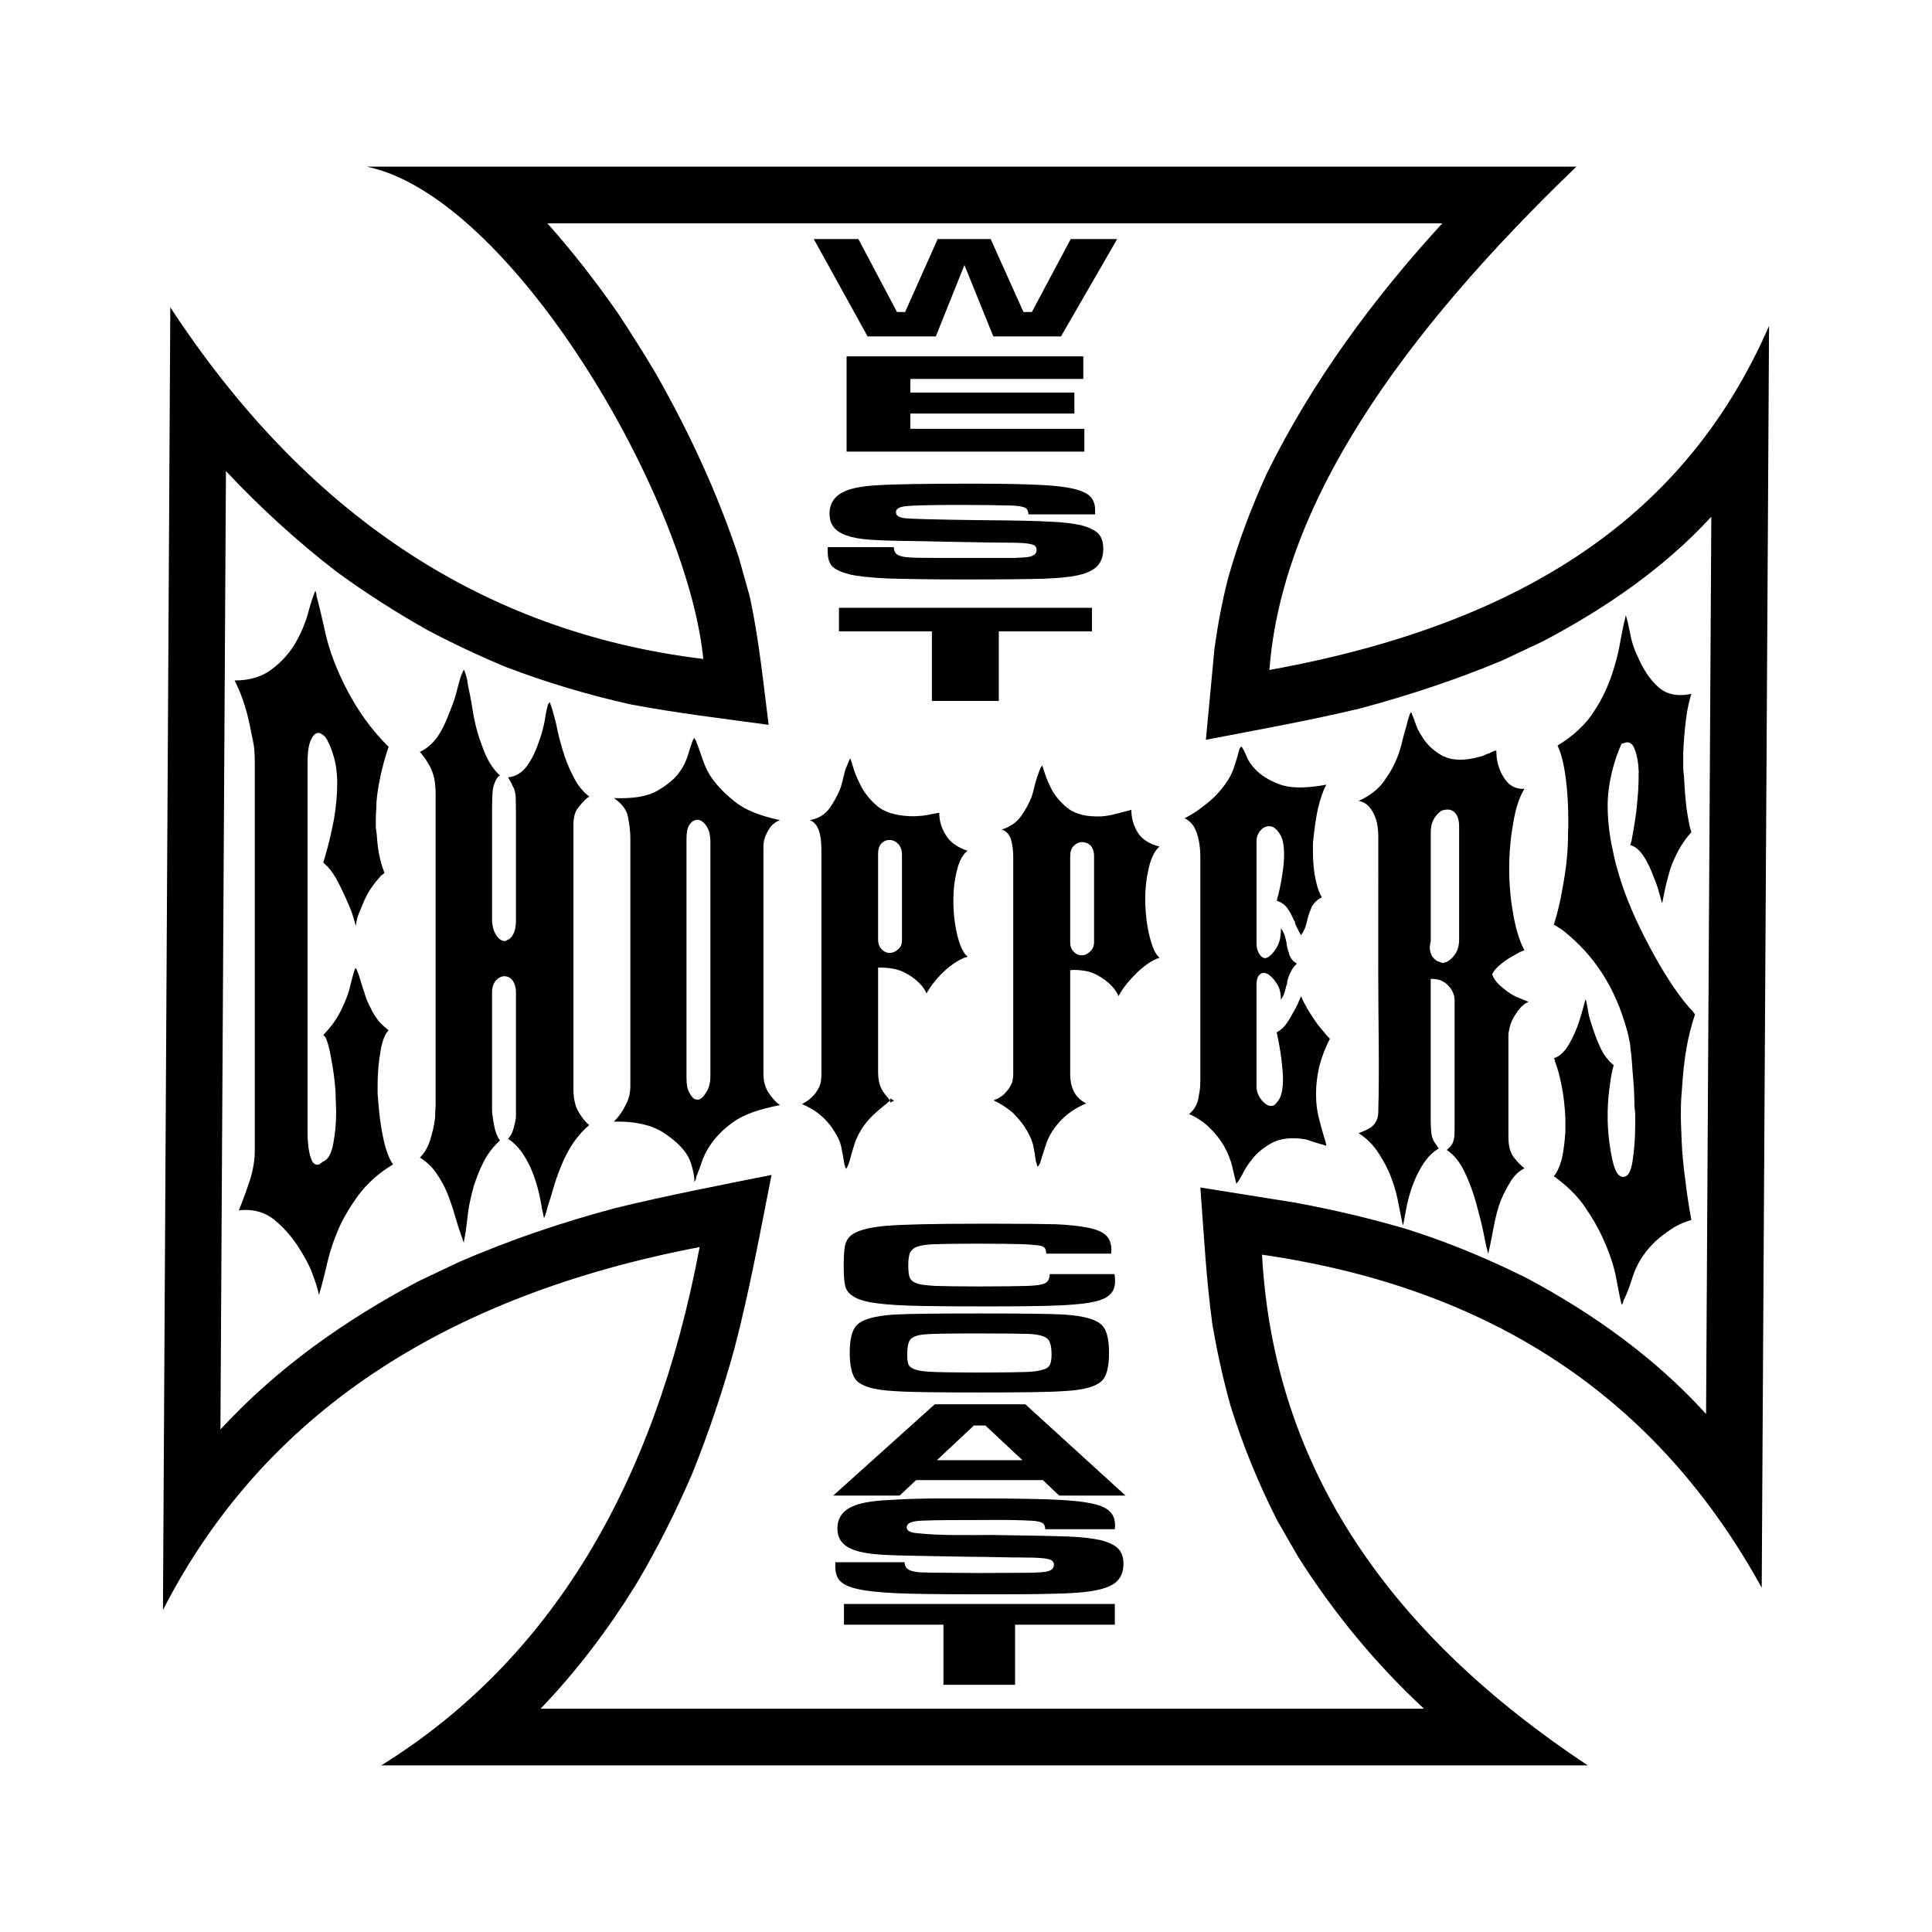
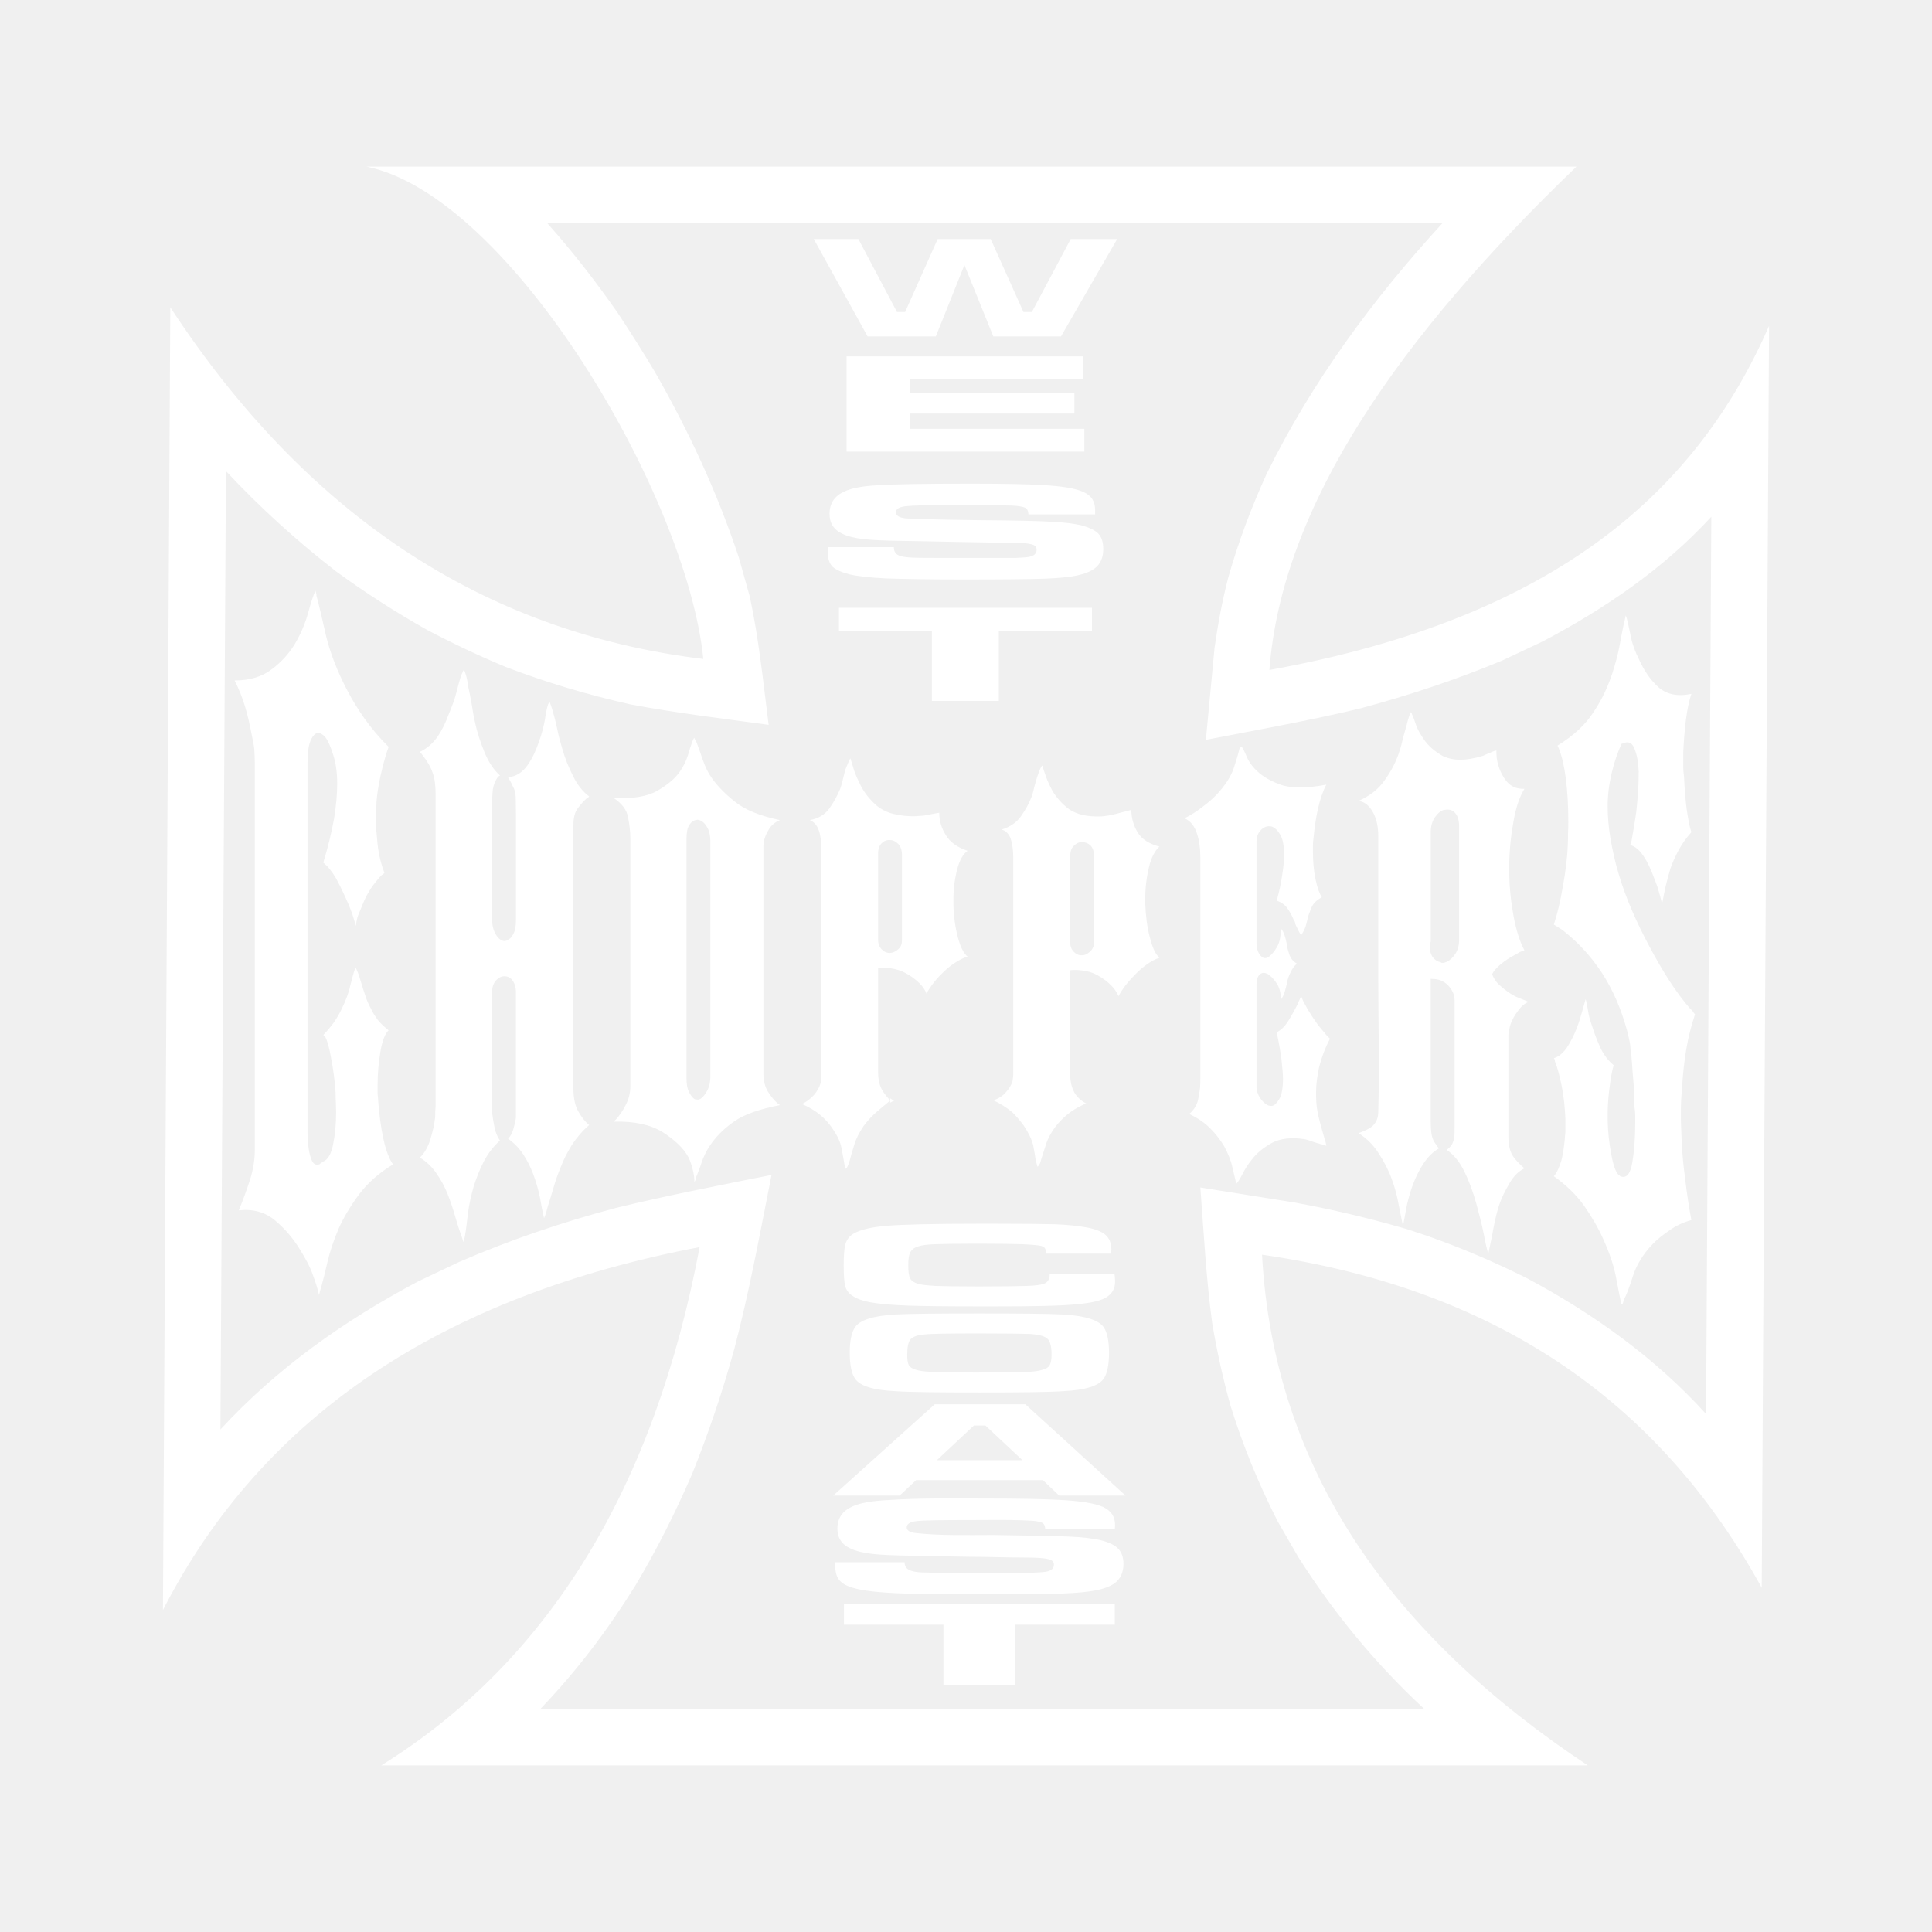
<svg xmlns="http://www.w3.org/2000/svg" width="2500" height="2500" viewBox="0 0 192.756 192.756">
-   <g fill-rule="evenodd" clip-rule="evenodd">
-     <path fill="#fff" d="M0 0h192.756v192.756H0V0z" />
+   <g fill="#fff" clip-rule="evenodd">
+     <path fill="none" d="M0 0h192.756v192.756H0V0z" />
    <path d="M81.192 23.851h4.451l3.849 7.278h.812l3.247-7.278h5.29l3.271 7.278h.838l3.875-7.278h4.635l-5.604 9.713h-6.754l-2.88-7.122-2.854 7.122H86.56l-5.368-9.713zm3.272 11.704h23.618v2.251H90.827v1.361h16.364v2.095H90.827v1.519h17.36v2.278H84.464v-9.504zm-.759 25.083h25.24v2.356H99.65v6.938h-6.676v-6.938h-9.269v-2.356l-1.125-6.049h6.598c0 .472.209.76.681.891.34.104.759.131 1.283.157.523.026 2.173.026 4.922.026h5.237c.576-.026 1.047-.052 1.361-.104.523-.105.76-.34.76-.707 0-.288-.158-.471-.523-.55-.367-.104-1.074-.157-2.174-.157-.863 0-2.645-.026-5.368-.079-2.802-.052-4.634-.104-5.472-.104-1.649-.026-2.933-.079-3.797-.183-.864-.105-1.571-.288-2.042-.524-.864-.393-1.283-1.073-1.283-1.99 0-1.047.498-1.78 1.466-2.225.733-.34 1.833-.55 3.352-.628 1.545-.104 4.634-.157 9.321-.157 3.299 0 5.629.053 6.965.131 2.068.104 3.482.341 4.24.707.787.34 1.152.942 1.152 1.78v.445h-6.65c-.025-.262-.078-.445-.156-.523-.08-.105-.236-.184-.473-.236-.314-.079-.838-.131-1.57-.131-.76-.026-2.33-.052-4.739-.052-2.932 0-4.687.052-5.341.13-.628.079-.942.262-.942.603s.314.524.942.602c.55.053 2.959.131 7.28.184 3.639.026 6.047.078 7.279.157 1.23.052 2.197.184 2.932.34.812.21 1.414.498 1.754.838.34.367.498.864.498 1.545 0 .864-.289 1.519-.865 1.938-.418.314-1.02.55-1.779.707-.76.157-1.834.262-3.221.314-1.492.052-4.242.078-8.274.078-3.404 0-5.892-.052-7.515-.104-1.597-.079-2.802-.209-3.613-.393-.838-.21-1.414-.472-1.754-.786-.314-.34-.471-.812-.471-1.493v-.445l1.124 6.047zM41.891 115.492c.445-.42.785-1.021 1.021-1.729.209-.707.419-1.467.498-2.252.026-.236 0-.498.026-.76s.026-.496.026-.732V94.623 79.28c0-.864-.078-1.571-.288-2.147-.183-.576-.55-1.204-1.047-1.833-.026-.052-.078-.104-.104-.131-.052-.052-.079-.078-.131-.157.681-.314 1.257-.812 1.754-1.492.445-.655.812-1.415 1.1-2.2.314-.759.603-1.493.786-2.226.184-.733.34-1.31.498-1.754.053-.131.105-.209.131-.288.026-.105.079-.157.131-.236.079.157.157.393.236.681.079.262.131.602.183.995.105.497.236 1.073.34 1.702.105.603.183 1.23.34 1.859.21 1.021.55 2.016.943 2.985s.89 1.729 1.545 2.331c-.026.026-.053.052-.079.052-.026.026-.053.026-.105.079-.288.367-.445.786-.523 1.257-.052.471-.079 1.1-.079 1.885v10.997c0 .681.131 1.204.393 1.623s.55.602.838.628c.026 0 .079 0 .131-.026.079 0 .131-.052.157-.079.236-.078.445-.262.603-.602.183-.34.262-.785.262-1.335V81.165c0-.812-.026-1.361-.026-1.675a3.212 3.212 0 0 0-.157-.786c-.078-.184-.183-.314-.235-.498a40.304 40.304 0 0 1-.367-.655c.812-.078 1.44-.497 1.938-1.204s.864-1.519 1.152-2.383c.262-.707.445-1.414.576-2.121.104-.707.209-1.23.341-1.623.052-.026.078-.053.104-.079 0-.052.026-.079.026-.131.052.105.078.236.156.419.053.157.105.314.158.498.131.497.314 1.1.445 1.78.131.654.314 1.335.524 2.042.262.917.628 1.833 1.073 2.697.419.864.943 1.518 1.597 2.016-.026.052-.052.079-.078.079-.026.026-.053.026-.105.052a6.345 6.345 0 0 0-.969 1.073c-.288.367-.419.943-.419 1.65v26.288c0 .943.157 1.729.498 2.305.314.549.681 1.021 1.073 1.334a9.593 9.593 0 0 0-1.728 1.99c-.472.76-.838 1.492-1.126 2.252a18.807 18.807 0 0 0-.707 2.016c-.184.656-.393 1.311-.576 1.887-.053.209-.105.418-.157.602s-.131.367-.209.549a29.698 29.698 0 0 1-.393-1.988 15.255 15.255 0 0 0-.708-2.463 10.05 10.05 0 0 0-.969-1.91 5.805 5.805 0 0 0-1.519-1.572c.236-.234.393-.523.498-.863.104-.314.157-.629.235-.916a2.32 2.32 0 0 0 .053-.42v-.418-11.967c0-.523-.131-.916-.341-1.203a.97.97 0 0 0-.812-.42c-.288 0-.576.131-.838.42-.262.287-.393.68-.393 1.23v11.625c0 .367.053.707.105 1.047.078.393.13.787.235 1.127.105.34.262.68.446.941a7.412 7.412 0 0 0-1.624 2.121c-.419.812-.733 1.65-.995 2.461-.262.943-.471 1.859-.576 2.725-.104.863-.183 1.596-.288 2.172l-.079.393c-.027.131-.026.236-.026.314a.897.897 0 0 1-.131-.314 3.066 3.066 0 0 0-.131-.365 32.697 32.697 0 0 1-.603-1.887 24.494 24.494 0 0 0-.785-2.33 10.019 10.019 0 0 0-1.1-2.016 5.241 5.241 0 0 0-1.649-1.571zm66.06-5.656c.131.078.262.184.418.262a2.058 2.058 0 0 0-.418.184 7.022 7.022 0 0 0-1.439.891 7.513 7.513 0 0 0-1.205 1.23c-.445.602-.76 1.178-.943 1.754s-.34 1.047-.471 1.467c-.053.156-.078.314-.131.445-.078.131-.156.262-.236.34-.025-.053-.078-.131-.078-.236-.025-.131-.078-.234-.104-.34a24.714 24.714 0 0 0-.264-1.57c-.156-.629-.471-1.258-.941-1.965-.314-.418-.682-.891-1.152-1.336a8.83 8.83 0 0 0-1.859-1.178c.551-.209.943-.471 1.23-.811.289-.314.498-.654.629-.996.053-.156.053-.314.078-.471.027-.156.027-.314.027-.471V96.273 85.538c0-.786-.105-1.414-.264-1.886-.182-.471-.471-.759-.889-.89.838-.262 1.492-.707 1.91-1.309.445-.628.812-1.257 1.074-1.963.131-.367.209-.708.287-1.048.08-.314.184-.628.264-.916.078-.209.156-.445.234-.655s.184-.366.262-.498a.195.195 0 0 1 .053.105c.078.262.184.602.34 1.021.158.445.367.89.629 1.387a6.311 6.311 0 0 0 1.65 1.833c.365.262.811.445 1.309.576.549.131 1.205.184 1.938.157a8.196 8.196 0 0 0 1.389-.235c.549-.131 1.072-.289 1.596-.419 0 .812.209 1.544.629 2.251.418.681 1.152 1.152 2.174 1.414-.445.393-.812 1.074-1.049 2.069a13.286 13.286 0 0 0-.365 3.116v.55c.051 1.204.184 2.331.471 3.377.262 1.021.576 1.676.943 1.964-.053.052-.105.079-.158.079-.053.026-.131.026-.209.079-.732.34-1.439.891-2.096 1.57-.68.682-1.23 1.389-1.623 2.121a2.304 2.304 0 0 0-.262-.496 2.65 2.65 0 0 0-.418-.525c-.367-.393-.838-.758-1.467-1.1a3.995 3.995 0 0 0-1.492-.445c-.209-.025-.42-.051-.629-.051-.184 0-.365 0-.549.025v10.42c0 .604.104 1.127.34 1.625.156.366.445.708.837.995zm0-14.531h.105c.234-.026.471-.158.732-.393.236-.235.367-.523.367-.917v-8.588c0-.471-.131-.812-.367-1.074a1.237 1.237 0 0 0-.838-.314h-.027c-.287 0-.549.131-.785.367-.262.236-.365.602-.365 1.1v8.509c0 .393.104.707.34.943.209.235.471.367.76.367h.078zm10.656 15.867c.262-.211.498-.471.654-.76.184-.287.262-.602.314-.916.053-.34.131-.682.158-1.021.025-.314.025-.602.025-.838V96.561 85.486c0-.838-.105-1.623-.34-2.33-.236-.733-.629-1.231-1.23-1.519.68-.341 1.283-.733 1.807-1.152.523-.393.994-.786 1.361-1.179.889-.942 1.465-1.858 1.727-2.644.262-.812.473-1.466.576-1.964.053-.026.08-.079.105-.131s.025-.104.025-.131c0 .026 0 .052.027.079.025 0 .053.026.104.026.158.262.314.576.473.969.156.393.418.785.785 1.178.549.602 1.334 1.126 2.436 1.545 1.047.419 2.645.445 4.713.052-.342.628-.604 1.439-.838 2.409-.211.943-.342 1.938-.445 2.958-.027.21-.053.445-.053.655v.628c0 .995.078 1.938.262 2.802.184.89.418 1.466.629 1.78-.523.288-.865.628-1.021.995-.156.393-.34.812-.42 1.23-.078.288-.131.576-.234.838a3.979 3.979 0 0 1-.393.733c-.105-.184-.236-.367-.314-.576a4.417 4.417 0 0 1-.289-.603c0-.078 0-.131-.025-.183-.025-.026-.053-.079-.105-.157a5.79 5.79 0 0 0-.602-1.125c-.236-.367-.602-.629-1.1-.812.262-.942.445-1.807.551-2.592.131-.785.182-1.466.182-1.99 0-.917-.131-1.597-.393-2.016-.262-.445-.549-.707-.891-.812h-.129a.367.367 0 0 0-.236 0c-.262.026-.523.183-.76.471-.209.262-.34.602-.34 1.021v10.212c0 .418.104.759.287 1.047.184.262.367.393.576.393a.484.484 0 0 0 .287-.104c.133-.052.211-.131.314-.236.236-.235.473-.55.682-.969.209-.471.289-.995.289-1.649.182.209.287.445.365.681.078.261.158.523.209.812 0 .026-.025.052 0 .104.053.367.184.733.289 1.074.131.34.367.628.732.838a2.421 2.421 0 0 0-.627.863 3.652 3.652 0 0 0-.342.943c-.025.025 0 .078 0 .131s-.025.104-.053.131c-.051.262-.131.498-.209.785a2.176 2.176 0 0 1-.365.734c0-.576-.105-1.074-.342-1.494-.262-.418-.523-.732-.811-.941a.55.55 0 0 0-.262-.158.615.615 0 0 0-.289-.078c-.209 0-.367.105-.498.262-.156.209-.234.523-.234.969v10.133c0 .393.131.76.34 1.1.236.342.498.604.76.734.051.025.104.053.131.053a.3.3 0 0 1 .131.025h.183c.234-.025.471-.262.732-.682.236-.418.367-1.1.367-2.041 0-.498-.078-1.152-.158-1.965a33.74 33.74 0 0 0-.471-2.645c.42-.234.76-.549 1.021-.941.262-.367.496-.812.76-1.283.104-.211.234-.42.34-.654.078-.236.209-.473.314-.734.104.262.234.576.445.916.182.367.418.734.654 1.1.184.262.365.551.576.838.234.289.445.551.654.787.078.104.184.234.287.34l.262.262a12.751 12.751 0 0 0-1.072 2.801c-.209.943-.314 1.807-.314 2.566 0 .629.025 1.258.131 1.834.104.602.262 1.15.393 1.648.105.34.184.682.287.996.105.312.184.602.211.838-.078-.027-.184-.053-.262-.08a.678.678 0 0 0-.289-.078 1.888 1.888 0 0 1-.209-.078c-.078 0-.131-.027-.209-.053-.211-.053-.42-.131-.629-.209-.184-.053-.393-.131-.551-.158-1.361-.209-2.461-.078-3.324.393-.838.473-1.492 1.021-1.965 1.65a7.518 7.518 0 0 0-.941 1.467c-.236.445-.42.758-.604.941 0-.051 0-.078-.025-.131 0-.025 0-.053-.025-.104-.078-.314-.184-.787-.342-1.441-.131-.627-.418-1.334-.811-2.068a8.9 8.9 0 0 0-1.361-1.754c-.551-.576-1.283-1.074-2.174-1.492.003-.001.003.025.003.052zm-29.796-1.152v-.445c.105.078.236.156.393.236-.131.052-.262.13-.393.209zm.812-15.318c.262-.235.367-.523.367-.89v-8.509c0-.498-.13-.838-.367-1.1-.235-.236-.523-.393-.812-.393h-.026a1.011 1.011 0 0 0-.812.314c-.235.209-.366.576-.366 1.047v8.562c0 .419.131.733.34.968.523.525 1.139.478 1.676.001zm-.812 15.095c-.576.512-1.047.852-1.44 1.217-.498.445-.89.891-1.231 1.361-.419.629-.733 1.23-.916 1.859-.184.604-.341 1.1-.445 1.545a7.468 7.468 0 0 1-.157.445 1.371 1.371 0 0 1-.209.393.734.734 0 0 1-.104-.262c-.026-.105-.079-.209-.079-.314-.079-.418-.157-.941-.288-1.57-.131-.654-.471-1.283-.942-1.963a6.347 6.347 0 0 0-1.152-1.258c-.497-.418-1.1-.785-1.833-1.1a3.931 3.931 0 0 0 1.231-.943c.288-.365.497-.707.602-1.072.053-.184.053-.342.079-.498.026-.156.026-.34.026-.498V95.986 84.832c0-.812-.079-1.492-.262-1.99-.183-.523-.471-.838-.89-1.021.864-.157 1.492-.55 1.938-1.152a9.907 9.907 0 0 0 1.073-1.937c.131-.341.209-.655.288-.996.078-.34.157-.654.236-.942.079-.209.183-.419.261-.628.079-.209.158-.367.236-.497.052.078.052.104.052.13.079.262.21.628.341 1.1.157.445.367.917.628 1.44.367.733.917 1.44 1.649 2.068.34.288.786.523 1.309.707.55.157 1.178.288 1.912.314.393.026.864 0 1.414-.052.524-.079 1.047-.209 1.571-.288 0 .786.209 1.519.654 2.226.419.707 1.152 1.23 2.173 1.571-.471.34-.812.968-1.047 1.885a11.928 11.928 0 0 0-.367 2.985v.497c.026 1.178.184 2.278.445 3.272.262.995.602 1.623.969 1.912-.052.026-.105.079-.157.079a.49.49 0 0 0-.209.052c-.759.34-1.466.838-2.121 1.492a9.106 9.106 0 0 0-1.624 2.068c-.026-.131-.104-.287-.235-.471a2.987 2.987 0 0 0-.445-.551 5.902 5.902 0 0 0-1.44-1.047c-.85-.45-1.76-.523-2.697-.523v10.472c0 .604.104 1.152.34 1.623.182.368.444.682.863 1.167zm-19.14-.092c.026 0 .052-.025.104-.025.235-.08.472-.342.707-.734.262-.418.393-.941.393-1.57V95.698 84.02c0-.707-.131-1.231-.393-1.597-.209-.34-.498-.576-.812-.628h-.026c-.053 0-.079-.026-.105 0-.314.026-.549.183-.759.497-.209.314-.288.786-.288 1.414v23.826c0 .629.079 1.1.261 1.441.184.365.393.602.577.707.052-.027.104 0 .13 0 .026.025.079.025.131.025h.08zm0-35.164c.104.262.183.524.288.812.21.628.445 1.283.838 1.938.55.89 1.388 1.781 2.461 2.645 1.047.864 2.566 1.466 4.556 1.885a2.301 2.301 0 0 0-.942.681 4.386 4.386 0 0 0-.523.969 2.525 2.525 0 0 0-.157.602c-.026.184-.026.367-.026.524v22.49c0 .734.157 1.363.472 1.859.314.498.654.891.995 1.18.052.025.079.051.104.051 0 .027.026.053.079.08-2.016.393-3.587.916-4.634 1.676-1.074.758-1.833 1.57-2.382 2.408a7.007 7.007 0 0 0-.812 1.676c-.105.314-.209.629-.314.863-.079.209-.131.367-.21.523a.95.95 0 0 1-.052.289c-.053.078-.079.156-.131.234v.053c0-.445-.053-.838-.158-1.256-.104-.42-.235-.863-.445-1.283-.498-.916-1.388-1.729-2.566-2.488-1.178-.732-2.801-1.1-4.87-1.047.026-.053.052-.078.079-.078a.205.205 0 0 1 .104-.105c.367-.393.707-.889.995-1.465.314-.576.471-1.23.471-1.912V95.987 83.681c0-.759-.104-1.492-.236-2.173-.131-.707-.602-1.335-1.414-1.885 1.911.079 3.352-.157 4.346-.733.995-.575 1.754-1.204 2.226-1.885.393-.55.629-1.073.812-1.624.157-.523.288-.968.418-1.309.026-.078.079-.183.105-.262.026-.079.079-.131.131-.209 0 .026.026.079.026.131.026.026.052.079.105.104.078.208.156.443.261.705zm-45.846 46.213c.419-.994.785-2.041 1.125-3.062.314-1.021.472-1.99.472-2.934V95.409 76.086c0-.445-.026-.891-.053-1.362-.052-.471-.157-.943-.261-1.44-.184-.917-.367-1.859-.655-2.775a15.6 15.6 0 0 0-1.047-2.619c1.544 0 2.775-.393 3.718-1.125a8.914 8.914 0 0 0 2.278-2.488c.602-1.021 1.047-2.068 1.335-3.116s.523-1.78.733-2.226c.026.079.052.157.078.262.026.105.026.184.026.236.262.969.576 2.304.943 3.954.393 1.624 1.073 3.482 2.121 5.473a24.065 24.065 0 0 0 1.728 2.827 21.225 21.225 0 0 0 2.409 2.828c-.235.628-.445 1.388-.654 2.226a22.34 22.34 0 0 0-.498 2.645 9.374 9.374 0 0 0-.079 1.204c-.026.419-.052.838-.052 1.257v.603c0 .21.052.418.079.654.052.655.104 1.361.235 2.042.131.681.314 1.335.55 1.938-.079.105-.183.157-.288.236-.079.052-.158.183-.262.288-.34.392-.707.837-1.021 1.388-.34.55-.576 1.152-.812 1.754-.104.262-.235.498-.314.786a5.69 5.69 0 0 0-.157.838c-.104-.34-.21-.759-.367-1.231a18.898 18.898 0 0 0-.628-1.519c-.314-.681-.628-1.361-.995-2.016-.393-.681-.812-1.179-1.257-1.545a38.91 38.91 0 0 0 1.074-4.373c.209-1.309.314-2.461.314-3.482 0-1.1-.131-2.069-.393-2.88-.262-.838-.524-1.44-.812-1.806a.842.842 0 0 0-.236-.21c-.104-.079-.157-.104-.262-.157-.314-.105-.602.052-.864.55-.262.471-.393 1.256-.393 2.409v37.05c0 .287.026.602.052.916.053.549.131 1.1.314 1.545.157.471.419.654.785.549.026 0 .079-.025.105-.078.052-.025.079-.053.131-.078a.622.622 0 0 1 .183-.131c.498-.209.812-.812.995-1.781.184-.941.288-1.99.288-3.143 0-.312-.026-.652-.026-.967-.026-.342-.026-.656-.026-.969a27.056 27.056 0 0 0-.445-3.432c-.183-1.072-.393-1.807-.602-2.172-.053 0-.079-.027-.105-.08-.026-.051-.026-.078-.079-.078.393-.418.76-.838 1.074-1.283.288-.418.55-.863.759-1.309.393-.812.707-1.598.864-2.355.183-.734.34-1.311.471-1.677.026 0 .079-.026.079-.079.104.236.209.445.288.682.078.236.157.498.235.76.131.418.262.863.419 1.309.131.445.34.891.576 1.336.183.418.445.785.707 1.152.288.34.654.68 1.047.994-.366.34-.628 1.047-.812 2.094a20.392 20.392 0 0 0-.288 3.404v.734c0 .234.053.471.053.732.104 1.361.262 2.645.523 3.848.262 1.205.603 2.07.969 2.566-1.44.865-2.566 1.887-3.43 3.037-.864 1.18-1.545 2.33-2.016 3.404-.498 1.178-.864 2.279-1.1 3.299a62.894 62.894 0 0 1-.654 2.619c-.053.131-.079.262-.105.34-.026.105-.052.209-.079.34a14.759 14.759 0 0 0-.602-1.963c-.288-.865-.759-1.703-1.309-2.592a11.719 11.719 0 0 0-2.461-2.881c-.992-.838-2.196-1.178-3.636-1.022zM137.512 83.444c0-.969-.184-1.807-.549-2.436-.367-.654-.838-1.021-1.416-1.1 1.102-.497 1.965-1.152 2.566-2.016.629-.864 1.1-1.755 1.414-2.645.211-.603.367-1.205.498-1.781.156-.576.314-1.074.42-1.544.051-.157.104-.341.156-.498s.104-.288.156-.366c.027 0 .053.052.08.079.025.026.025.078.025.104.131.262.262.628.42 1.1.156.471.443.916.732 1.361.471.707 1.125 1.283 1.99 1.754.025 0 .051.026.104.026.865.419 2.121.445 3.771-.053.078-.026.184-.052.314-.131a1.54 1.54 0 0 1 .365-.131s.027-.026.053-.026.025-.026.053-.026c.131-.079.236-.131.34-.157.105-.052.184-.052.289-.079 0 .184 0 .367.025.576 0 .184.053.393.078.55.158.681.42 1.31.865 1.886.445.576 1.047.838 1.832.812-.498.812-.863 1.885-1.1 3.299a25.625 25.625 0 0 0-.418 4.347V87.108c.025 1.519.182 2.959.443 4.347.262 1.362.604 2.487 1.074 3.352-.156.052-.314.131-.471.183-.131.079-.289.183-.445.262a8.17 8.17 0 0 0-1.414.916c-.445.367-.732.707-.891 1.021.158.445.445.865.865 1.205.418.365.863.707 1.361.969.234.131.496.209.732.314.262.104.471.182.682.287-.367.131-.682.393-.943.732-.262.342-.523.707-.707 1.127-.131.262-.209.523-.262.785s-.105.471-.105.682v10.133c0 .891.184 1.543.498 1.99a6.53 6.53 0 0 0 1.1 1.15c-.629.314-1.127.838-1.518 1.545-.42.707-.787 1.441-1.049 2.252-.314 1.021-.496 1.99-.654 2.881a70.342 70.342 0 0 1-.393 1.859c-.105-.367-.262-1.021-.445-1.99s-.471-1.99-.76-3.09c-.314-1.1-.68-2.146-1.178-3.143-.471-.969-1.047-1.676-1.754-2.146.131-.105.236-.209.34-.314.08-.104.158-.184.209-.287a2.39 2.39 0 0 0 .211-.734c.025-.234.025-.602.025-1.047V99.755c0-.078-.025-.211-.053-.42a2.07 2.07 0 0 0-.234-.549 2.341 2.341 0 0 0-.734-.785h-.025c-.314-.236-.76-.342-1.336-.342v14.271c0 .418.027.758.053 1.02s.078.525.209.812c.027.078.105.209.209.34.105.158.211.314.342.473-.576.34-1.047.811-1.439 1.361a10.414 10.414 0 0 0-.996 1.859c-.34.811-.576 1.648-.76 2.461-.156.811-.262 1.465-.365 1.938-.027-.027-.053 0-.053.078v-.105c-.105-.498-.236-1.125-.393-1.938a14.054 14.054 0 0 0-.707-2.617c-.289-.838-.734-1.676-1.258-2.488a6.379 6.379 0 0 0-2.043-2.068c.42-.156.812-.314 1.18-.549.367-.236.76-.709.785-1.467.131-4.582 0-9.191 0-13.799.004-4.581.004-9.189.004-13.797zm6.597-2.645c-.025.026-.025.026-.053.026h-.078c-.287.104-.549.34-.811.707-.262.393-.42.864-.42 1.466V93.89c0 .052 0 .078-.025.131-.027.026-.027.079-.027.131 0 .078 0 .13-.025.183-.025.053-.025.053-.025.105 0 .419.104.786.312 1.074.236.288.498.445.76.471.053.052.105.079.131.079h.131c.053 0 .078 0 .131-.027.027 0 .053 0 .08-.025.051 0 .129-.053.209-.079.287-.157.549-.393.811-.786.236-.366.367-.838.367-1.387V82.475c0-.681-.156-1.126-.445-1.414-.262-.262-.602-.341-.969-.262h-.054zm10.918 36.553c.314-.367.551-.891.76-1.598.184-.707.262-1.439.34-2.174 0-.236.053-.498.053-.707v-.654-.287-.314c-.053-1.127-.156-2.199-.365-3.248-.211-1.02-.42-1.857-.682-2.486 0-.053 0-.105-.025-.158 0-.051-.053-.104-.08-.156.42-.105.865-.445 1.283-1.021.395-.602.734-1.283 1.021-2.016.211-.551.367-1.1.523-1.623.131-.498.262-.918.342-1.23 0 .053.025.131.051.156.08.42.184.891.262 1.414.105.471.289.994.473 1.545.209.629.471 1.283.76 1.885a4.975 4.975 0 0 0 1.256 1.598c-.131.418-.262 1.047-.367 1.885a21.31 21.31 0 0 0-.234 2.723v.944c.025 1.152.156 2.225.34 3.246s.393 1.703.682 2.068c.051.053.078.105.131.105.025.025.051.053.078.078.025.027.051.053.104.053.576.184.943-.314 1.127-1.414.184-1.125.287-2.436.287-3.875v-.838c0-.289-.051-.576-.078-.863 0-.604-.025-1.205-.053-1.807-.053-.604-.078-1.152-.131-1.65-.053-.682-.078-1.23-.131-1.701a5.946 5.946 0 0 1-.104-.918c-.027-.287-.105-.574-.158-.836a8.079 8.079 0 0 0-.209-.838c-.551-1.965-1.336-3.85-2.461-5.578-1.127-1.702-2.33-2.958-3.51-3.927-.234-.184-.418-.367-.654-.498l-.629-.393c.367-1.125.656-2.382.891-3.77.262-1.414.445-2.802.498-4.163.025-.419.025-.812.025-1.205.027-.393.027-.759.027-1.126 0-1.571-.078-3.037-.262-4.398s-.445-2.435-.812-3.194c1.572-.969 2.803-2.095 3.613-3.378.865-1.283 1.441-2.592 1.859-3.849.287-.917.523-1.754.682-2.566.156-.838.287-1.545.418-2.173.025-.184.078-.366.131-.55.053-.209.078-.34.105-.472.131.314.262.943.445 1.833.156.917.496 1.806.916 2.644.471 1.021 1.072 1.938 1.885 2.671s1.912.969 3.299.681c-.236.707-.418 1.597-.549 2.618a42.506 42.506 0 0 0-.262 3.221v1.492c0 .341.051.655.078.943.053 1.126.131 2.199.262 3.22.156 1.021.287 1.781.471 2.305a9.71 9.71 0 0 0-1.283 1.806c-.314.602-.602 1.205-.811 1.833a35.903 35.903 0 0 0-.473 1.754c-.131.55-.209 1.048-.314 1.545-.025.052-.051.105-.051.157a25.22 25.22 0 0 0-.342-1.257c-.131-.498-.34-.995-.523-1.466-.287-.759-.602-1.44-.994-2.016-.393-.576-.812-.943-1.309-1.074.025-.104.078-.236.131-.419.025-.183.078-.393.104-.602.105-.524.184-1.1.289-1.754.104-.628.156-1.283.209-1.912.025-.393.078-.785.078-1.204.027-.393.027-.76.027-1.1v-.209c0-.078.025-.157 0-.209-.027-.838-.158-1.545-.393-2.147-.211-.603-.578-.812-1.049-.628-.104.026-.184.078-.262.078-.393.864-.732 1.833-.994 2.959s-.393 2.199-.393 3.273c0 1.073.104 2.173.287 3.273.209 1.125.445 2.304.812 3.482.732 2.487 1.807 4.87 3.062 7.227 1.309 2.46 2.619 4.556 4.059 6.205.078.078.184.158.262.262.078.131.158.236.236.314a22.843 22.843 0 0 0-.865 3.43 35.046 35.046 0 0 0-.418 3.719c-.025.471-.078.943-.105 1.414-.025.471-.025.943-.025 1.439 0 .42 0 .838.025 1.258.027.445.027.889.053 1.361.053 1.283.184 2.592.367 3.928.156 1.361.365 2.695.602 3.979a6.703 6.703 0 0 0-2.252 1.074c-.654.445-1.203.891-1.648 1.361-.943.994-1.572 2.043-1.938 3.168-.342 1.1-.654 1.912-.943 2.436a.734.734 0 0 1-.053.262c-.053.053-.078.105-.131.131-.131-.498-.287-1.336-.523-2.566-.209-1.205-.654-2.539-1.309-3.979-.473-1.074-1.127-2.201-1.912-3.326-.785-1.104-1.807-2.073-3.012-2.936zM97.295 159.061c-3.535 0-6.153-.027-7.829-.105s-2.959-.209-3.771-.393c-.89-.184-1.493-.445-1.833-.785-.341-.314-.524-.811-.524-1.492v-.42h6.913c0 .445.235.734.707.865.34.104.785.156 1.335.156.55.027 2.278.027 5.158.053 1.816 0 3.631-.025 5.447-.025.627-.027 1.1-.053 1.465-.105.525-.105.785-.314.785-.707 0-.287-.182-.471-.574-.549-.367-.105-1.127-.158-2.279-.158-1.867 0-3.736-.078-5.603-.078-2.932-.053-4.817-.078-5.708-.105-1.728-.025-3.063-.078-3.98-.184-.917-.104-1.624-.287-2.121-.523-.89-.393-1.335-1.072-1.335-1.99 0-1.047.497-1.779 1.519-2.225.733-.34 1.938-.551 3.509-.629 3.224-.219 6.512-.156 9.741-.156 3.455 0 5.891.053 7.277.131 2.148.104 3.641.34 4.451.707.787.367 1.205.941 1.205 1.807 0 .078 0 .209-.025.418h-6.939c-.025-.262-.078-.418-.156-.523-.08-.104-.262-.184-.523-.234-.289-.08-.838-.105-1.625-.133-1.646-.061-3.301-.025-4.947-.025-3.064 0-4.897.025-5.578.105-.654.078-.995.287-.995.627 0 .314.341.525.995.576 2.484.262 5.088.184 7.593.184 3.797.053 6.336.105 7.619.158s2.305.182 3.064.34c.863.209 1.465.498 1.805.838.367.367.551.891.551 1.545 0 .863-.314 1.518-.891 1.938-.445.314-1.072.549-1.885.707-.785.156-1.912.262-3.352.314-2.885.096-5.781.075-8.666.075zm7.435-31.944h6.467c.053.393.053.654.053.76 0 .627-.236 1.1-.732 1.465-.523.395-1.572.656-3.143.787-1.57.156-4.268.209-8.117.209h-1.545c-3.22 0-5.577-.027-7.069-.078-1.702-.053-3.011-.184-3.875-.342-.786-.156-1.335-.365-1.702-.627a1.637 1.637 0 0 1-.759-1.049c-.079-.365-.132-1.021-.132-1.988 0-.918.053-1.598.132-1.99.104-.42.287-.734.549-.969.576-.498 1.754-.838 3.561-.996 1.623-.131 4.713-.209 9.294-.209h1.598c2.75 0 4.738.025 5.971.053 1.256.053 2.225.156 2.957.287.969.158 1.65.42 2.043.76s.602.838.602 1.492c0 .027-.025.158-.025.393h-6.467c-.027-.262-.078-.445-.131-.523-.053-.104-.158-.156-.342-.236-.262-.078-.863-.129-1.885-.182-.969-.027-2.408-.053-4.32-.053h-.234c-2.017 0-3.431.025-4.19.053-.786.025-1.335.104-1.649.209-.393.105-.655.314-.812.576-.157.287-.209.732-.209 1.336 0 .602.053 1.047.184 1.281.131.262.393.42.785.551.367.105.942.156 1.729.209.785.027 2.199.053 4.214.053h.184c2.357 0 3.953-.025 4.766-.053.812-.025 1.361-.104 1.65-.209.39-.132.599-.446.599-.97zm6.495 32.912v2.068h-9.951v5.996h-7.147v-5.996h-9.924v-2.068h27.022zm-9.217-14.347l-3.691-3.457h-1.152l-3.692 3.457h8.535zm.287-5.578l10.002 9.111h-6.623l-1.625-1.545H91.403l-1.649 1.545h-6.625l10.133-9.111h9.033zm-3.979-3.168c1.986-.004 3.338-.029 4.031-.053.76-.025 1.336-.104 1.701-.234.342-.08.551-.236.682-.445.105-.209.184-.551.184-1.021 0-.551-.053-.943-.158-1.205a.898.898 0 0 0-.496-.576c-.289-.156-.785-.262-1.492-.314-.707-.025-2.383-.051-5.055-.051-3.037 0-4.87.025-5.498.104-.707.053-1.152.236-1.388.498-.209.262-.314.76-.314 1.545 0 .471.052.812.157 1.021.235.393.942.602 2.095.654.766.047 2.209.074 4.333.078l1.218-.001zm-.603-5.891c4.059 0 6.861.025 8.379.104 2.199.133 3.535.551 4.033 1.283.34.498.523 1.361.523 2.541 0 1.203-.184 2.068-.523 2.564-.498.734-1.834 1.152-4.033 1.258-1.518.104-4.293.131-8.326.131h-.053c-4.084 0-6.886-.027-8.405-.131-2.199-.105-3.534-.523-4.006-1.258-.34-.496-.523-1.361-.523-2.592 0-1.178.183-2.016.523-2.514.472-.732 1.807-1.15 4.006-1.283 1.519-.078 4.321-.103 8.405-.103z" />
    <path d="M53.935 170.477c3.64-3.797 6.677-7.828 9.452-12.279 2.173-3.641 4.006-7.307 5.682-11.182a115.275 115.275 0 0 0 4.216-12.516c1.492-5.707 2.54-11.467 3.692-17.279-5.21 1.047-10.395 2.041-15.553 3.299-5.394 1.439-10.499 3.168-15.631 5.393l-4.085 1.938c-7.357 3.902-14.034 8.615-19.716 14.768l.55-95.621a93.29 93.29 0 0 0 11.049 10.054 91.661 91.661 0 0 0 9.06 5.813 95.435 95.435 0 0 0 7.776 3.665c4.11 1.571 8.169 2.776 12.463 3.745 4.582.864 9.19 1.414 13.798 2.042-.549-4.294-.968-8.562-1.885-12.804l-1.1-3.928c-2.173-6.519-4.949-12.489-8.353-18.459a150.964 150.964 0 0 0-3.744-5.943c-2.199-3.142-4.451-6.048-6.991-8.902H143.9c-6.912 7.541-13.014 15.814-17.543 25.031-1.545 3.404-2.801 6.729-3.822 10.342-.602 2.331-1.021 4.608-1.361 6.991l-.863 9.164c5.156-.995 10.314-1.911 15.447-3.142 4.844-1.309 9.451-2.828 14.113-4.765l4.109-1.938c6.18-3.272 11.992-7.226 16.758-12.411l-.523 89.52c-5.053-5.576-11.207-9.975-17.805-13.51-3.246-1.623-6.467-3.012-9.896-4.215l-2.121-.709a110.444 110.444 0 0 0-11.285-2.67l-9.348-1.492c.34 4.529.576 9.033 1.178 13.51a80.136 80.136 0 0 0 1.834 8.275c1.256 4.031 2.775 7.723 4.686 11.494l2.068 3.586c3.562 5.604 7.672 10.605 12.543 15.135H53.935zM36.576 16.625c14.375 2.932 31.97 32.859 33.593 49.119-22.229-2.697-39.798-14.663-53.178-35.085l-.733 129.972c9.976-19.506 28.068-31.34 53.545-36.211-4.478 23.775-14.872 41.213-31.76 51.711h120.364c-19.35-12.828-31.314-29.271-32.494-50.951 24.377 3.535 40.088 15.5 49.854 33.227l.732-125.889c-7.121 16.286-21.025 29.116-49.852 34.326 1.256-16.495 13.012-33.279 30.633-50.219H36.576z" />
  </g>
</svg>
